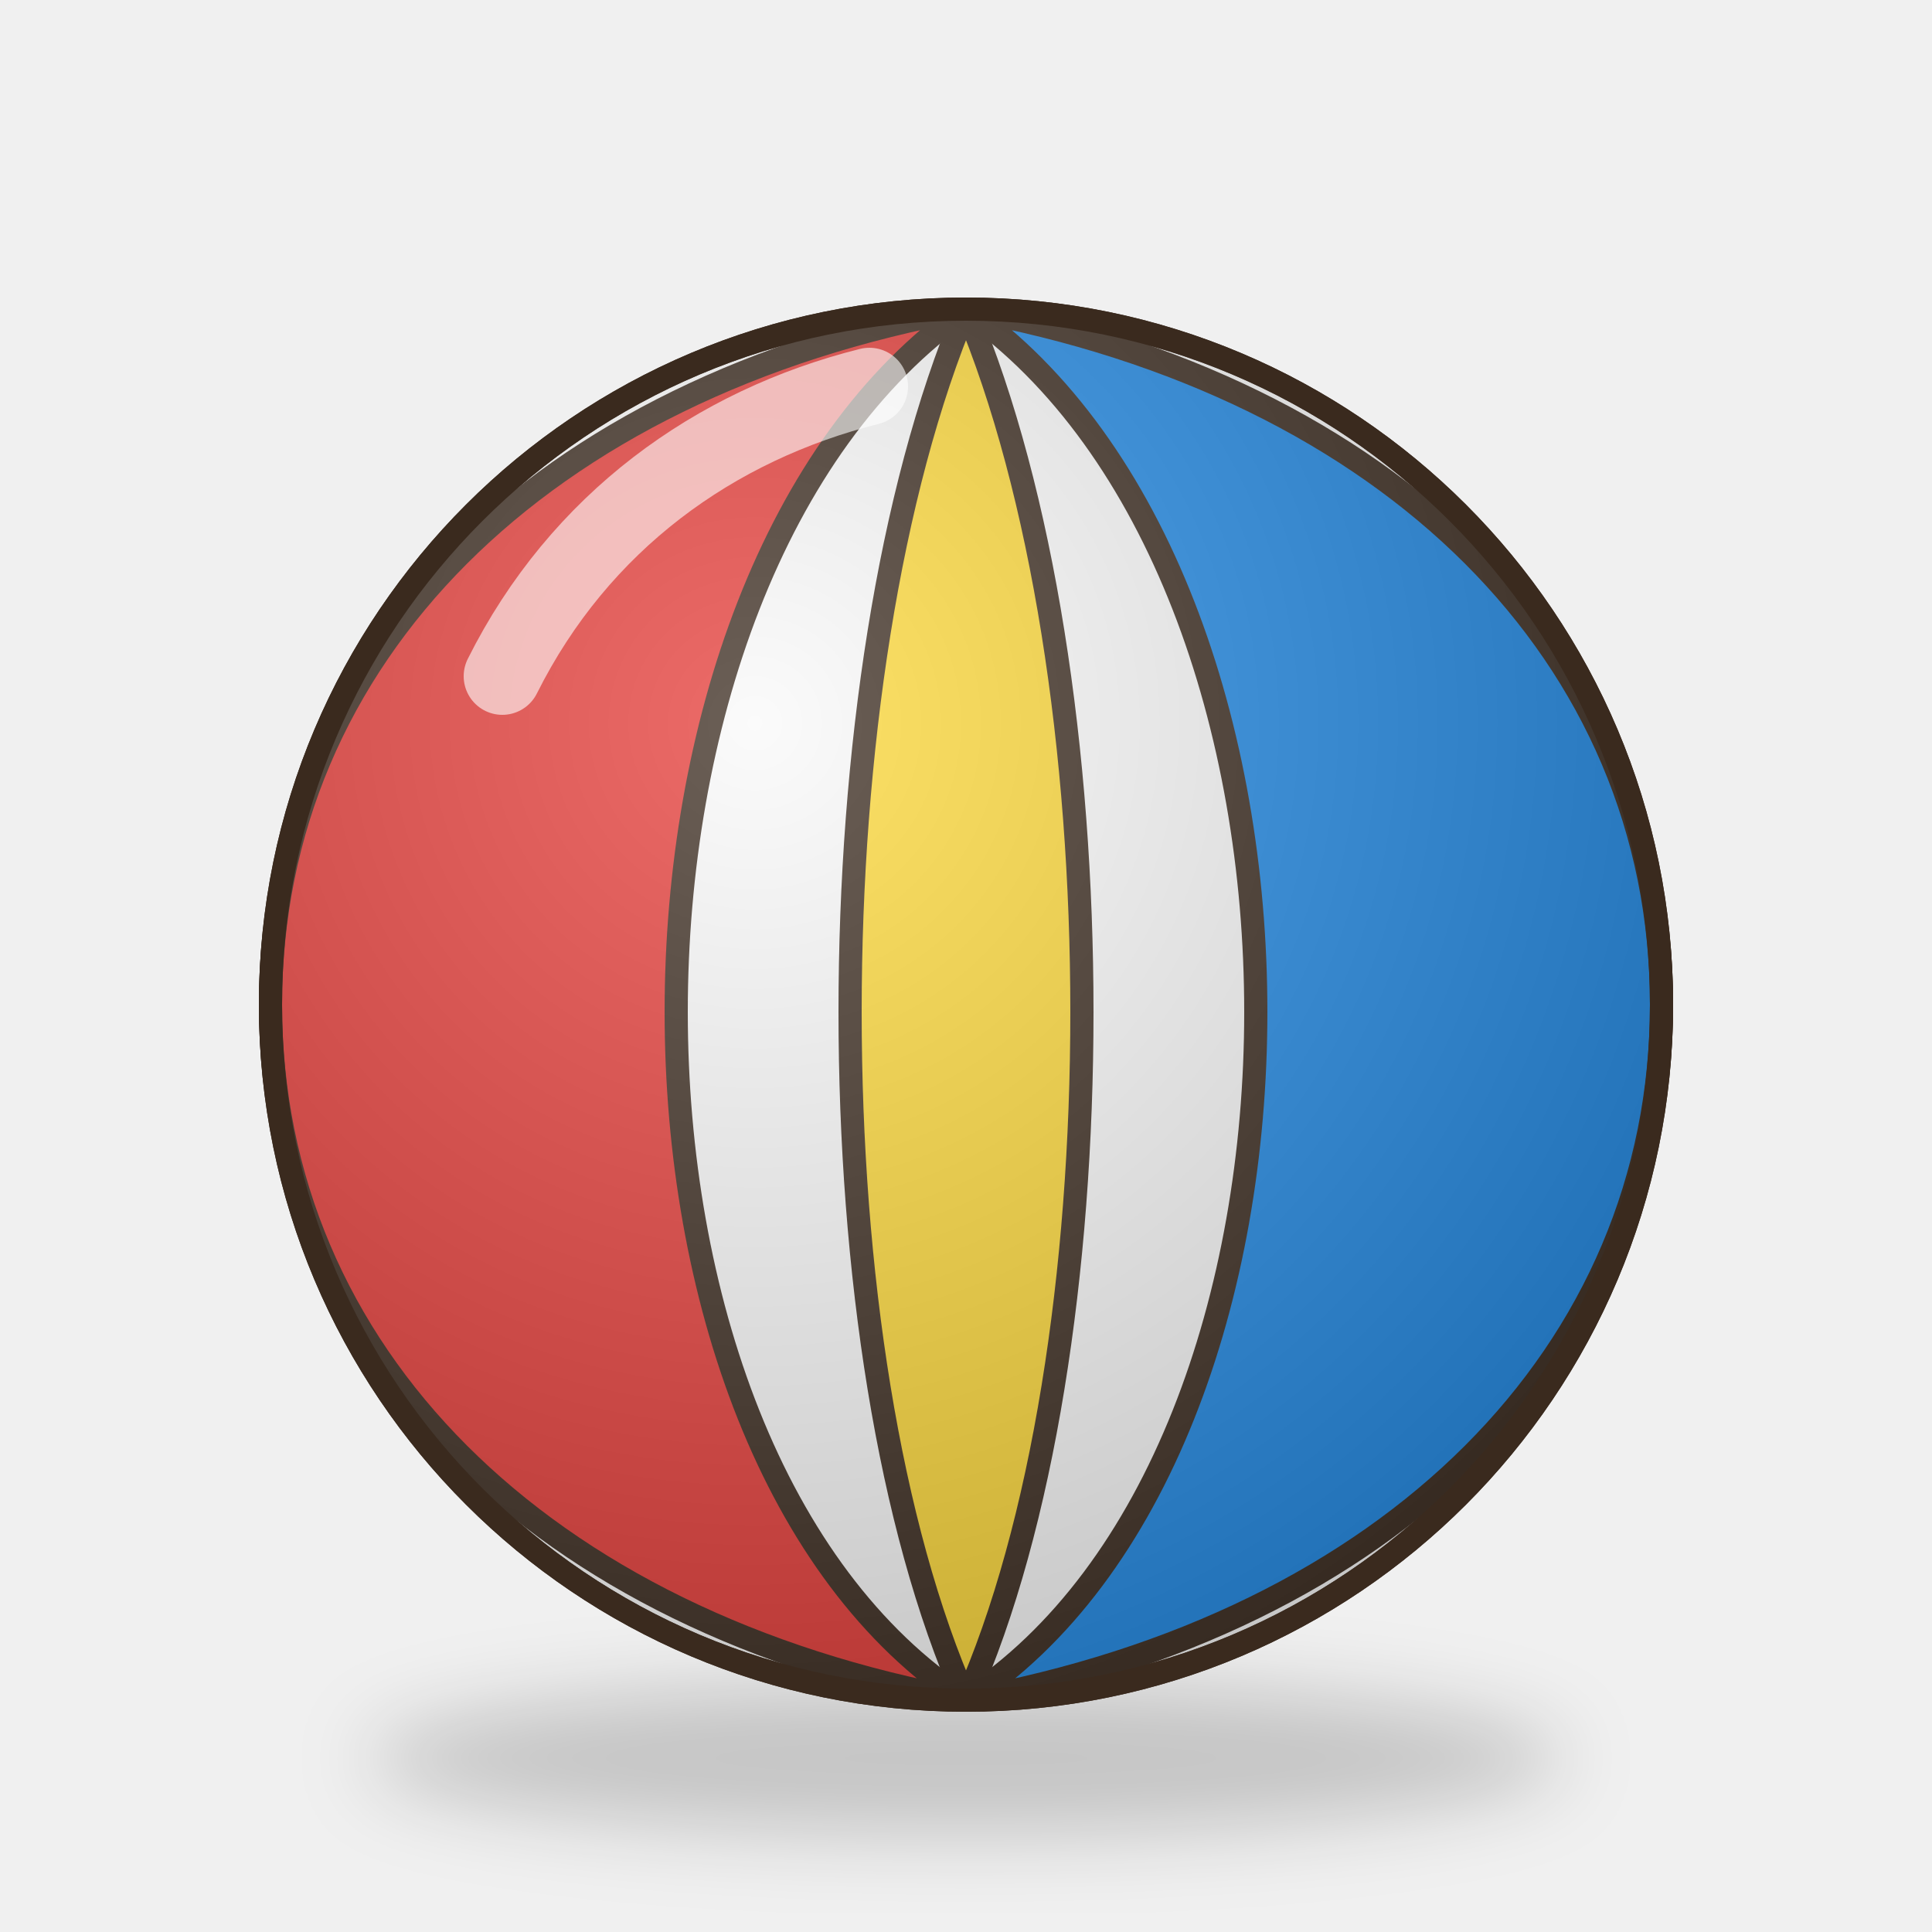
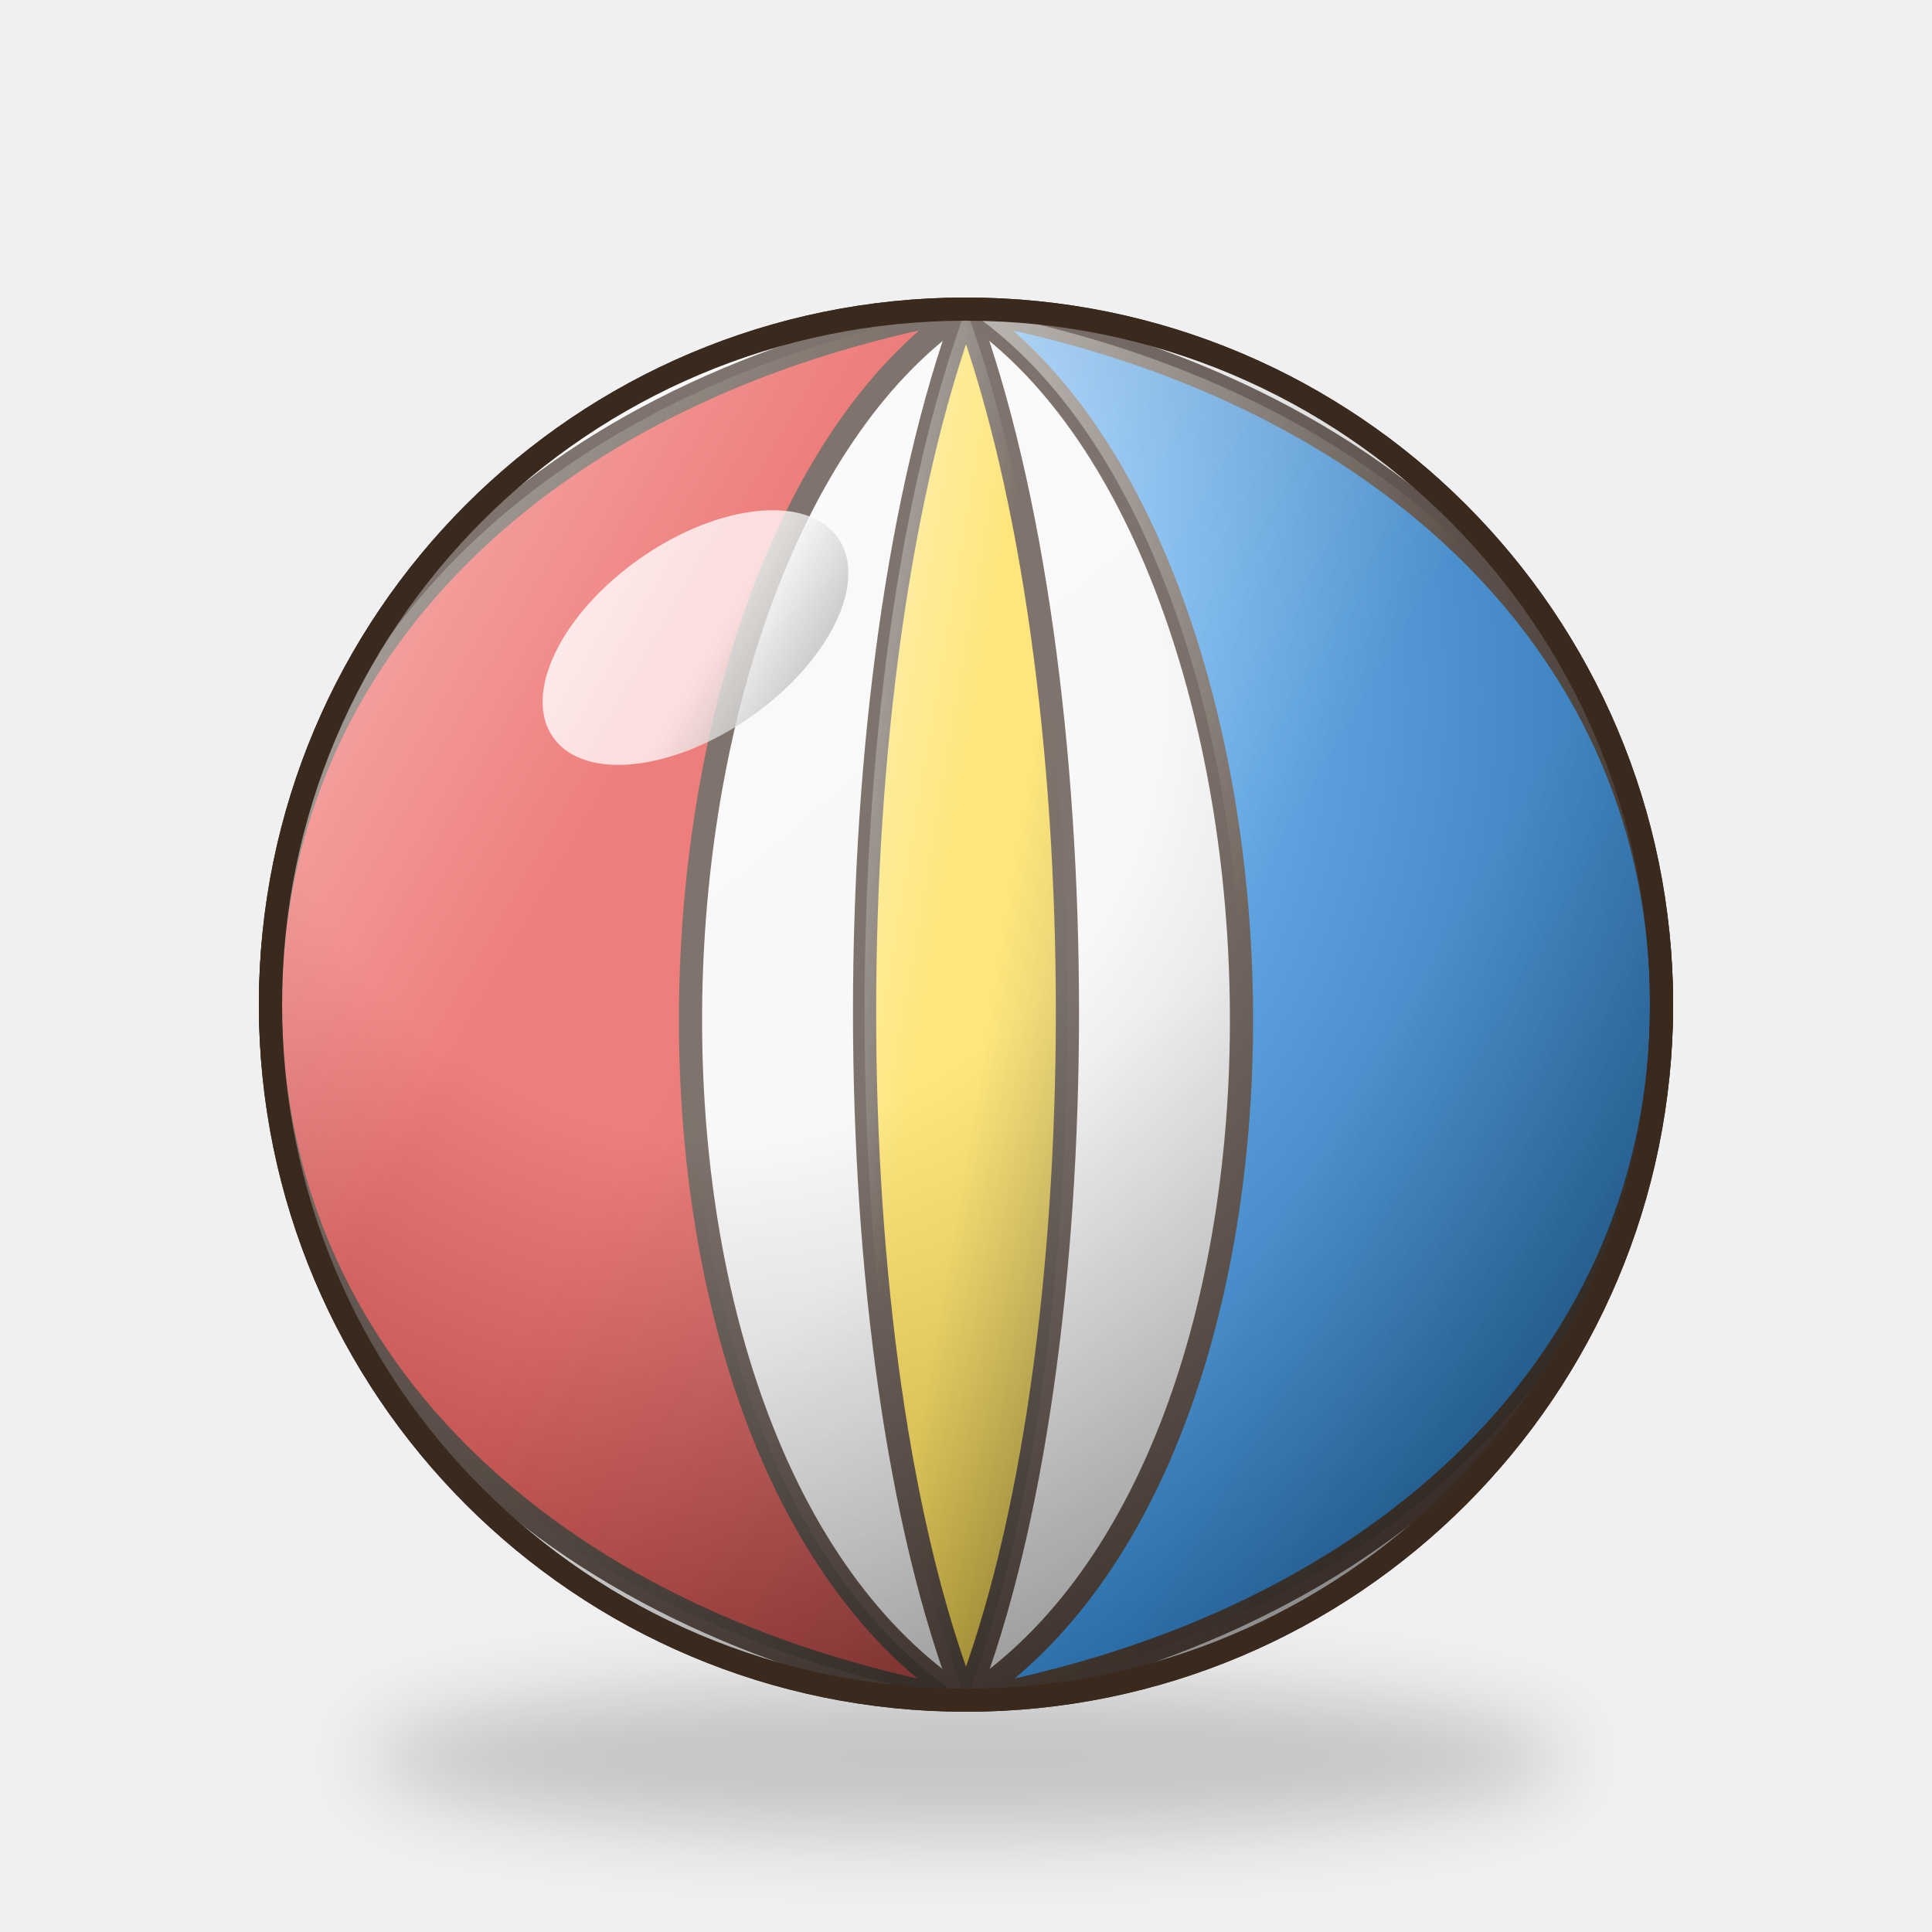
<svg xmlns="http://www.w3.org/2000/svg" width="200" height="200" viewBox="0 0 200 200" role="img" aria-label="Ball">
  <defs>
    <filter id="weich" x="-50%" y="-50%" width="200%" height="200%">
      <feGaussianBlur stdDeviation="4" />
    </filter>
-     <radialGradient id="bs" cx="0.35" cy="0.3" r="0.9">
+     <linearGradient id="licht" x1="0" y1="0" x2=".85" y2="1">
+       <stop offset="0" stop-color="#fff" stop-opacity=".5" />
+       <stop offset=".45" stop-color="#fff" stop-opacity="0" />
+       <stop offset=".6" stop-color="#000" stop-opacity="0" />
+       <stop offset="1" stop-color="#000" stop-opacity=".32" />
+     </linearGradient>
+     <radialGradient id="bg" cx="0.32" cy="0.28" r="0.9">
      <stop offset="0" stop-color="#ffffff" />
+       <stop offset="0.35" stop-color="#ffffff" />
      <stop offset="1" stop-color="#000000" />
    </radialGradient>
  </defs>
  <ellipse cx="100" cy="182" rx="62" ry="8" fill="#000" opacity=".18" filter="url(#weich)" />
  <g stroke="#3a2a1e" stroke-width="2.4" stroke-linejoin="round" stroke-linecap="round">
-     <circle cx="100" cy="104" r="72" fill="#fafafa" />
-     <path d="M100 32 C 60 60, 60 150, 100 176 C 56 168, 28 140, 28 104 C 28 68, 56 40, 100 32 Z" fill="#e53935" />
-     <path d="M100 32 C 140 60, 140 150, 100 176 C 144 168, 172 140, 172 104 C 172 68, 144 40, 100 32 Z" fill="#1e88e5" />
-     <path d="M100 32 C 84 70, 84 140, 100 176 C 116 140, 116 70, 100 32 Z" fill="#fdd835" />
-     <circle cx="100" cy="104" r="72" fill="url(#bs)" opacity=".25" stroke="none" />
+     <circle cx="100" cy="104" r="72" fill="#f5f5f5" />
+     <circle cx="100" cy="104" r="72" fill="url(#licht)" stroke="none" />
+     <path d="M100 32 C 64 56, 60 150, 100 176 C 56 168, 28 140, 28 104 C 28 68, 56 40, 100 32 Z" fill="#e53935" />
+     <path d="M100 32 C 64 56, 60 150, 100 176 C 56 168, 28 140, 28 104 C 28 68, 56 40, 100 32 Z" fill="url(#licht)" stroke="none" />
+     <path d="M100 32 C 136 56, 140 150, 100 176 C 144 168, 172 140, 172 104 C 172 68, 144 40, 100 32 Z" fill="#1e88e5" />
+     <path d="M100 32 C 136 56, 140 150, 100 176 C 144 168, 172 140, 172 104 C 172 68, 144 40, 100 32 Z" fill="url(#licht)" stroke="none" />
+     <path d="M100 32 C 86 70, 86 140, 100 176 C 114 140, 114 70, 100 32 Z" fill="#fdd835" />
+     <path d="M100 32 C 86 70, 86 140, 100 176 C 114 140, 114 70, 100 32 Z" fill="url(#licht)" stroke="none" />
+     <circle cx="100" cy="104" r="72" fill="url(#bg)" opacity=".35" stroke="none" />
    <circle cx="100" cy="104" r="72" fill="none" />
-     <path d="M52 70 C 60 54, 74 44, 90 40" fill="none" stroke="#fff" stroke-width="8" opacity="0.6" />
+     <ellipse cx="72" cy="66" rx="18" ry="10" fill="#fff" opacity=".75" stroke="none" transform="rotate(-35 72 66)" />
+     <ellipse cx="72" cy="66" rx="18" ry="10" fill="url(#licht)" opacity=".75" transform="rotate(-35 72 66)" stroke="none" />
  </g>
</svg>
